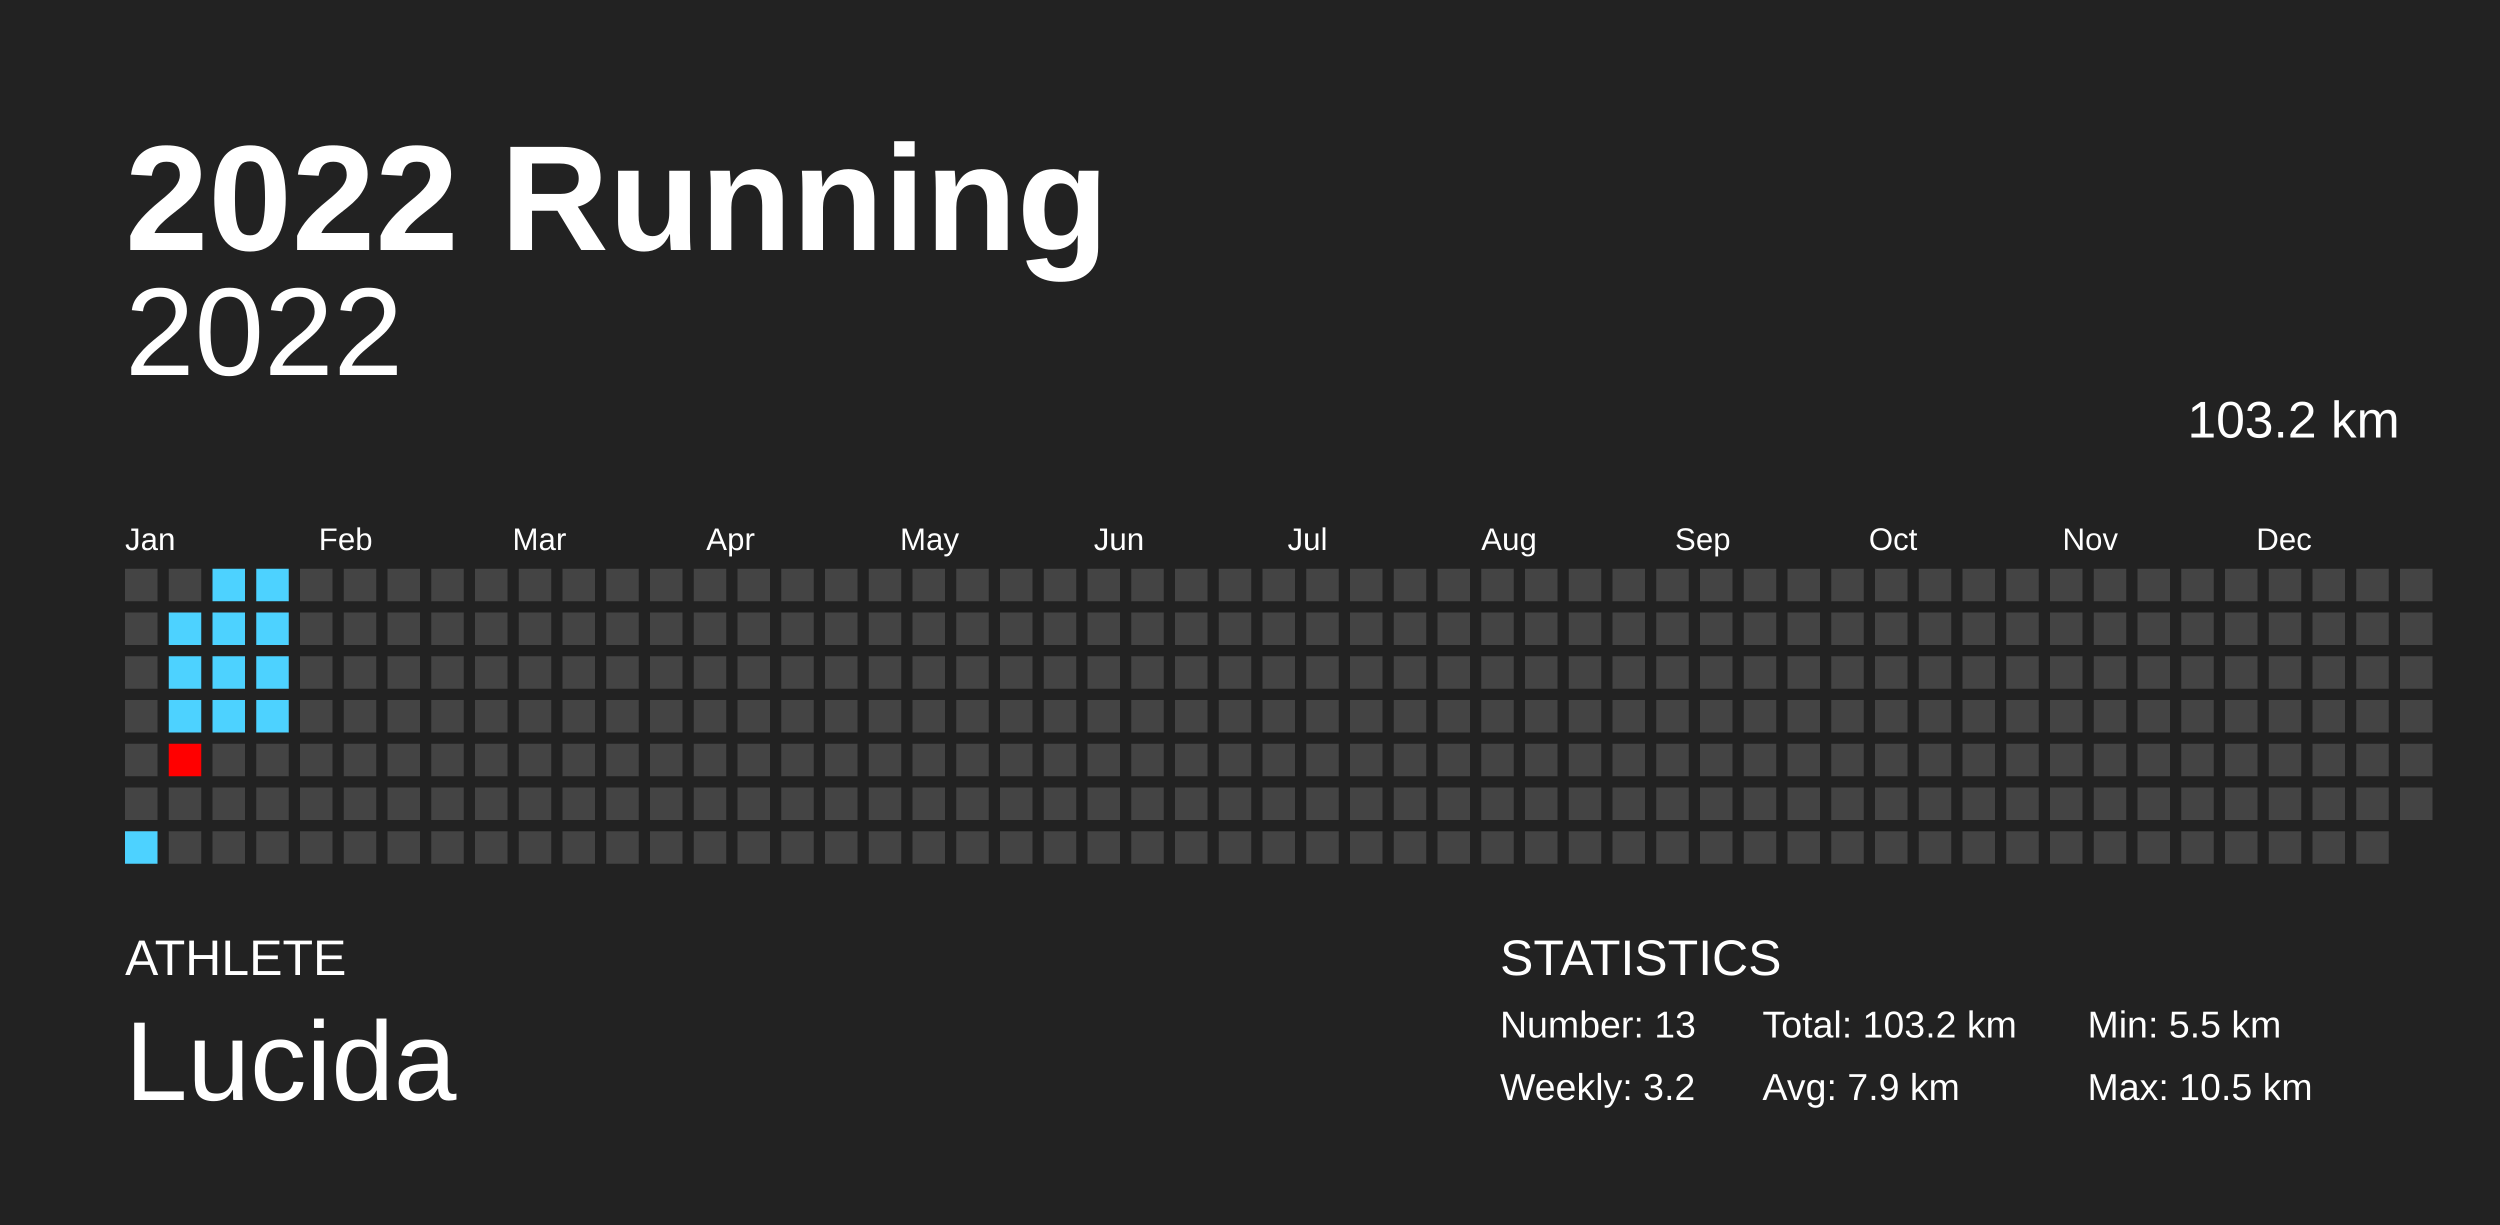
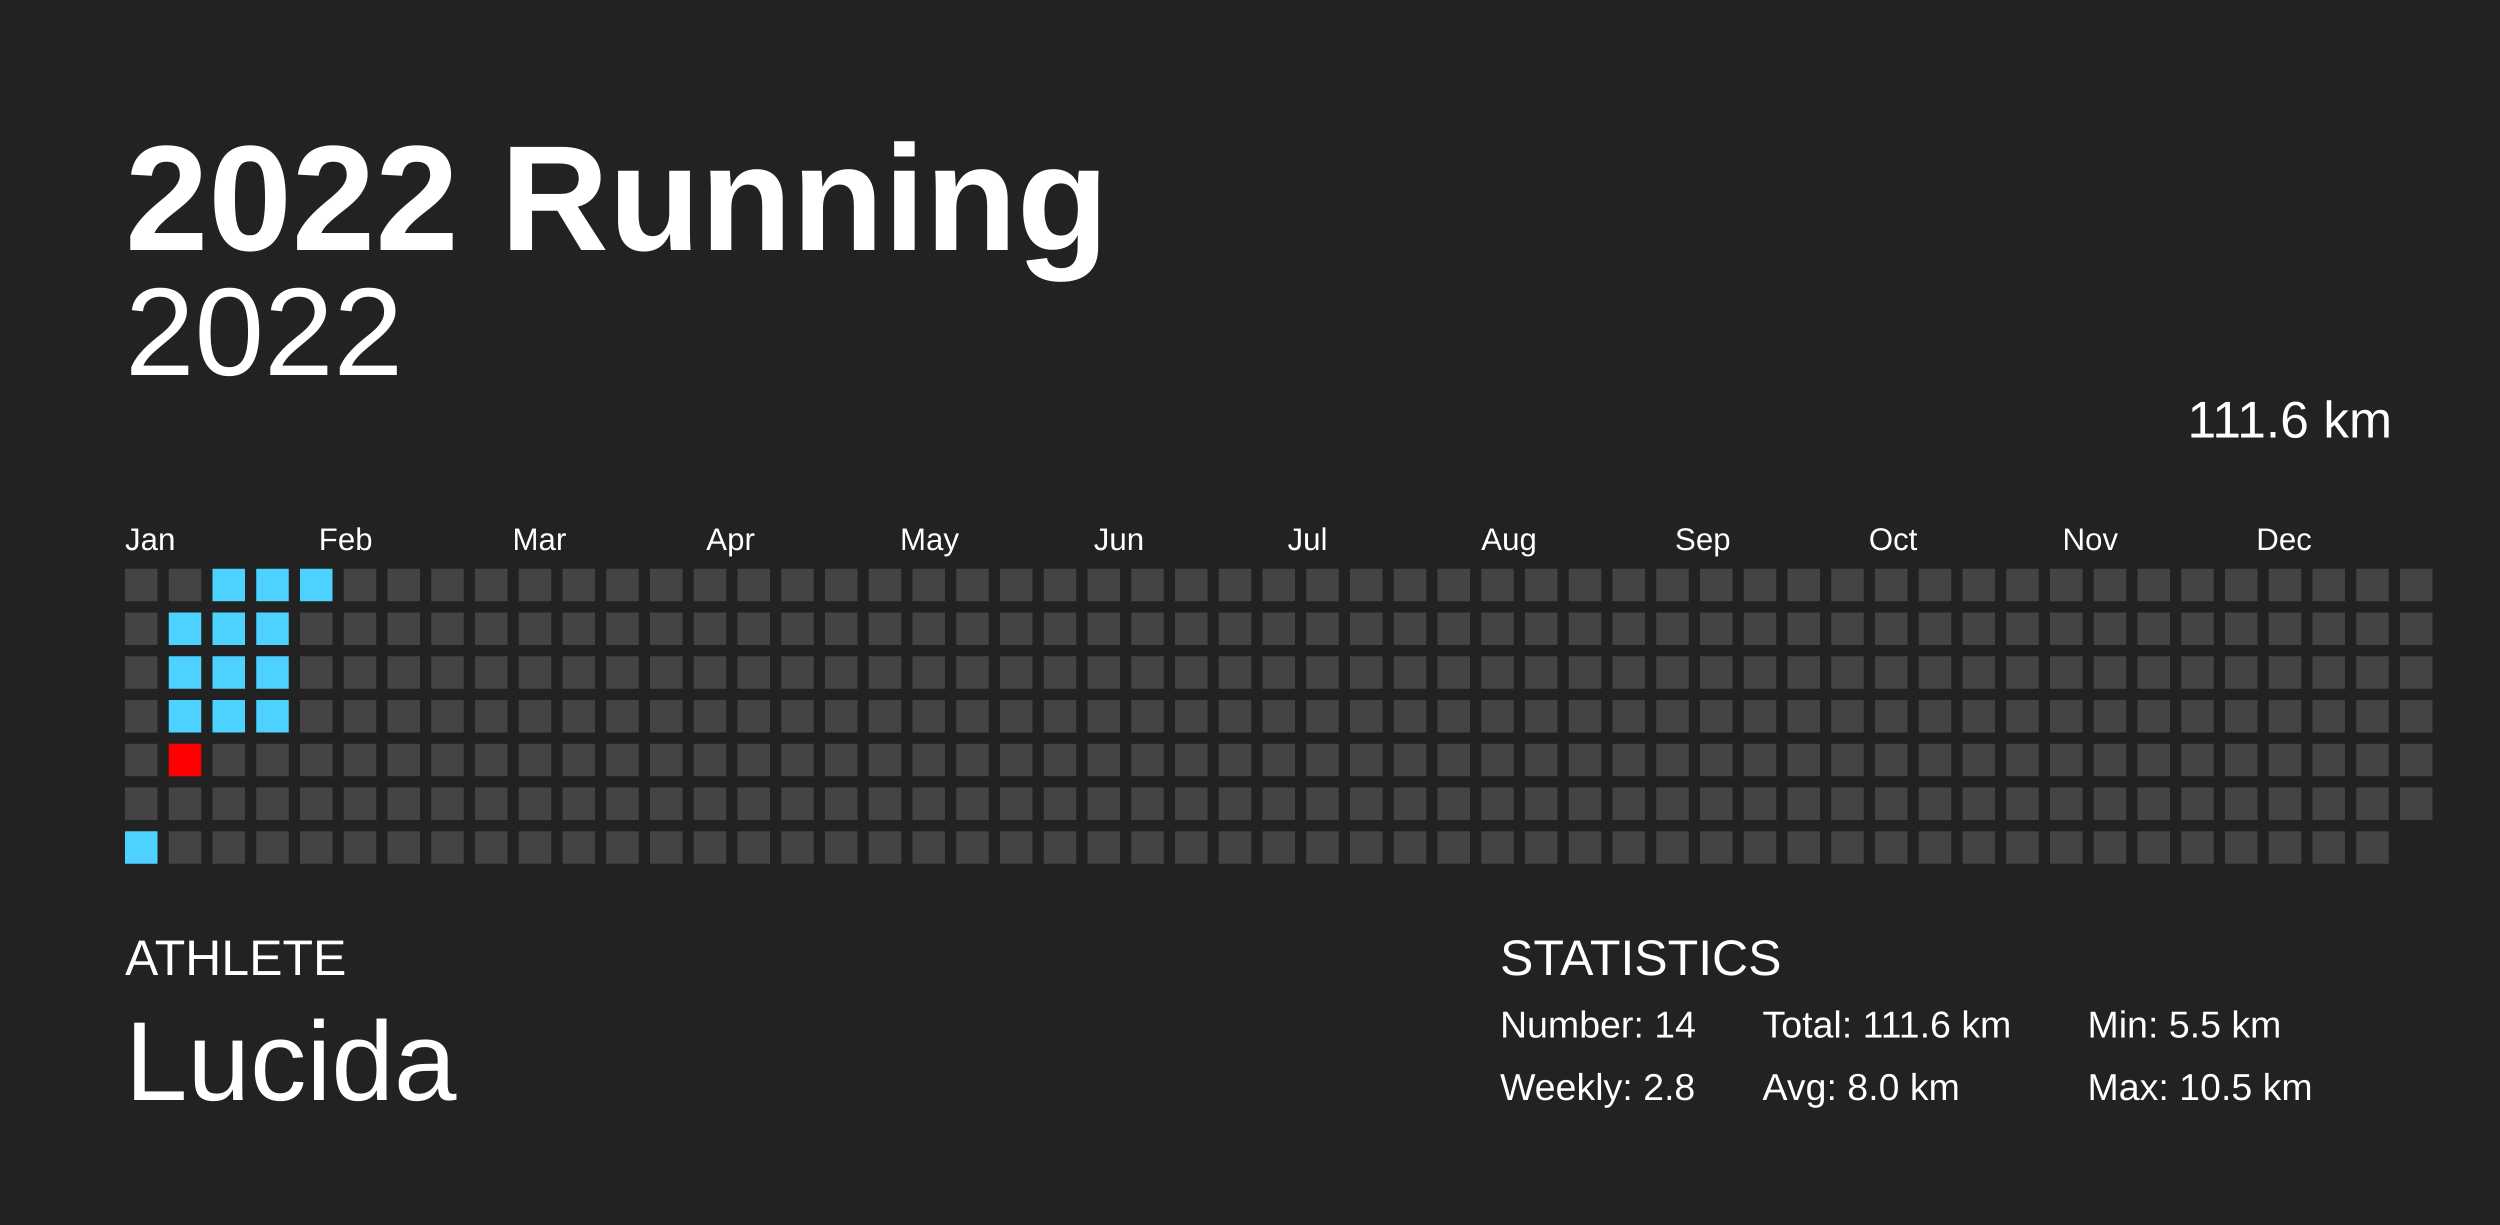
<svg xmlns="http://www.w3.org/2000/svg" baseProfile="full" height="98mm" version="1.1" viewBox="0,0,200,98" width="200mm">
  <defs />
  <rect fill="#222222" height="98" width="200" x="0" y="0" />
  <text fill="#FFFFFF" style="font-size:12px; font-family:Arial; font-weight:bold;" x="10" y="20">2022 Running</text>
  <text fill="#FFFFFF" style="font-size:4px; font-family:Arial" x="10" y="78">ATHLETE</text>
  <text fill="#FFFFFF" style="font-size:9px; font-family:Arial" x="10" y="88">Lucida</text>
  <text fill="#FFFFFF" style="font-size:4px; font-family:Arial" x="120" y="78">STATISTICS</text>
-   <text fill="#FFFFFF" style="font-size:3px; font-family:Arial" x="120" y="83">Number: 13</text>
-   <text fill="#FFFFFF" style="font-size:3px; font-family:Arial" x="120" y="88">Weekly: 3.2</text>
-   <text fill="#FFFFFF" style="font-size:3px; font-family:Arial" x="141" y="83">Total: 103.2 km</text>
-   <text fill="#FFFFFF" style="font-size:3px; font-family:Arial" x="141" y="88">Avg: 7.9 km</text>
+   <text fill="#FFFFFF" style="font-size:3px; font-family:Arial" x="120" y="83">Number: 14</text>
+   <text fill="#FFFFFF" style="font-size:3px; font-family:Arial" x="120" y="88">Weekly: 2.8</text>
+   <text fill="#FFFFFF" style="font-size:3px; font-family:Arial" x="141" y="83">Total: 111.6 km</text>
+   <text fill="#FFFFFF" style="font-size:3px; font-family:Arial" x="141" y="88">Avg: 8.0 km</text>
  <text fill="#FFFFFF" style="font-size:3px; font-family:Arial" x="167" y="83">Min: 5.5 km</text>
  <text fill="#FFFFFF" style="font-size:3px; font-family:Arial" x="167" y="88">Max: 10.5 km</text>
  <text alignment-baseline="hanging" fill="#FFFFFF" style="font-size:10.0px; font-family:Arial;" x="10" y="30">2022</text>
-   <text alignment-baseline="hanging" fill="#FFFFFF" style="font-size:4.125px; font-family:Arial;" x="175" y="35">103.2 km</text>
+   <text alignment-baseline="hanging" fill="#FFFFFF" style="font-size:4.125px; font-family:Arial;" x="175" y="35">111.6 km</text>
  <text fill="#FFFFFF" style="font-size:2.5px; font-family:Arial" x="10.0" y="44">Jan</text>
  <text fill="#FFFFFF" style="font-size:2.5px; font-family:Arial" x="25.5" y="44">Feb</text>
  <text fill="#FFFFFF" style="font-size:2.5px; font-family:Arial" x="41.0" y="44">Mar</text>
  <text fill="#FFFFFF" style="font-size:2.5px; font-family:Arial" x="56.5" y="44">Apr</text>
  <text fill="#FFFFFF" style="font-size:2.5px; font-family:Arial" x="72.0" y="44">May</text>
  <text fill="#FFFFFF" style="font-size:2.5px; font-family:Arial" x="87.5" y="44">Jun</text>
  <text fill="#FFFFFF" style="font-size:2.5px; font-family:Arial" x="103.0" y="44">Jul</text>
  <text fill="#FFFFFF" style="font-size:2.5px; font-family:Arial" x="118.5" y="44">Aug</text>
  <text fill="#FFFFFF" style="font-size:2.5px; font-family:Arial" x="134.0" y="44">Sep</text>
  <text fill="#FFFFFF" style="font-size:2.5px; font-family:Arial" x="149.5" y="44">Oct</text>
  <text fill="#FFFFFF" style="font-size:2.5px; font-family:Arial" x="165.0" y="44">Nov</text>
  <text fill="#FFFFFF" style="font-size:2.5px; font-family:Arial" x="180.5" y="44">Dec</text>
  <rect fill="#444444" height="2.6" width="2.6" x="10.0" y="45.5" />
  <rect fill="#444444" height="2.6" width="2.6" x="10.0" y="49.0" />
  <rect fill="#444444" height="2.6" width="2.6" x="10.0" y="52.5" />
  <rect fill="#444444" height="2.6" width="2.6" x="10.0" y="56.0" />
  <rect fill="#444444" height="2.6" width="2.6" x="10.0" y="59.5" />
  <rect fill="#444444" height="2.6" width="2.6" x="10.0" y="63.0" />
  <rect fill="#4dd2ff" height="2.6" width="2.6" x="10.0" y="66.5" />
  <rect fill="#444444" height="2.6" width="2.6" x="13.5" y="45.5" />
  <rect fill="#4dd2ff" height="2.6" width="2.6" x="13.5" y="49.0" />
  <rect fill="#4dd2ff" height="2.6" width="2.6" x="13.5" y="52.5" />
  <rect fill="#4dd2ff" height="2.6" width="2.6" x="13.5" y="56.0" />
  <rect fill="#ff0000" height="2.6" width="2.6" x="13.5" y="59.5" />
  <rect fill="#444444" height="2.6" width="2.6" x="13.5" y="63.0" />
  <rect fill="#444444" height="2.6" width="2.6" x="13.5" y="66.5" />
  <rect fill="#4dd2ff" height="2.6" width="2.6" x="17.0" y="45.5" />
  <rect fill="#4dd2ff" height="2.6" width="2.6" x="17.0" y="49.0" />
  <rect fill="#4dd2ff" height="2.6" width="2.6" x="17.0" y="52.5" />
  <rect fill="#4dd2ff" height="2.6" width="2.6" x="17.0" y="56.0" />
  <rect fill="#444444" height="2.6" width="2.6" x="17.0" y="59.5" />
  <rect fill="#444444" height="2.6" width="2.6" x="17.0" y="63.0" />
  <rect fill="#444444" height="2.6" width="2.6" x="17.0" y="66.5" />
  <rect fill="#4dd2ff" height="2.6" width="2.6" x="20.5" y="45.5" />
  <rect fill="#4dd2ff" height="2.6" width="2.6" x="20.5" y="49.0" />
  <rect fill="#4dd2ff" height="2.6" width="2.6" x="20.5" y="52.5" />
  <rect fill="#4dd2ff" height="2.6" width="2.6" x="20.5" y="56.0" />
  <rect fill="#444444" height="2.6" width="2.6" x="20.5" y="59.5" />
  <rect fill="#444444" height="2.6" width="2.6" x="20.5" y="63.0" />
  <rect fill="#444444" height="2.6" width="2.6" x="20.5" y="66.5" />
-   <rect fill="#444444" height="2.6" width="2.6" x="24.0" y="45.5" />
+   <rect fill="#4dd2ff" height="2.6" width="2.6" x="24.0" y="45.5" />
  <rect fill="#444444" height="2.6" width="2.6" x="24.0" y="49.0" />
  <rect fill="#444444" height="2.6" width="2.6" x="24.0" y="52.5" />
  <rect fill="#444444" height="2.6" width="2.6" x="24.0" y="56.0" />
  <rect fill="#444444" height="2.6" width="2.6" x="24.0" y="59.5" />
  <rect fill="#444444" height="2.6" width="2.6" x="24.0" y="63.0" />
  <rect fill="#444444" height="2.6" width="2.6" x="24.0" y="66.5" />
  <rect fill="#444444" height="2.6" width="2.6" x="27.5" y="45.5" />
  <rect fill="#444444" height="2.6" width="2.6" x="27.5" y="49.0" />
  <rect fill="#444444" height="2.6" width="2.6" x="27.5" y="52.5" />
  <rect fill="#444444" height="2.6" width="2.6" x="27.5" y="56.0" />
  <rect fill="#444444" height="2.6" width="2.6" x="27.5" y="59.5" />
  <rect fill="#444444" height="2.6" width="2.6" x="27.5" y="63.0" />
  <rect fill="#444444" height="2.6" width="2.6" x="27.5" y="66.5" />
  <rect fill="#444444" height="2.6" width="2.6" x="31.0" y="45.5" />
  <rect fill="#444444" height="2.6" width="2.6" x="31.0" y="49.0" />
  <rect fill="#444444" height="2.6" width="2.6" x="31.0" y="52.5" />
  <rect fill="#444444" height="2.6" width="2.6" x="31.0" y="56.0" />
  <rect fill="#444444" height="2.6" width="2.6" x="31.0" y="59.5" />
  <rect fill="#444444" height="2.6" width="2.6" x="31.0" y="63.0" />
  <rect fill="#444444" height="2.6" width="2.6" x="31.0" y="66.5" />
  <rect fill="#444444" height="2.6" width="2.6" x="34.5" y="45.5" />
  <rect fill="#444444" height="2.6" width="2.6" x="34.5" y="49.0" />
  <rect fill="#444444" height="2.6" width="2.6" x="34.5" y="52.5" />
  <rect fill="#444444" height="2.6" width="2.6" x="34.5" y="56.0" />
  <rect fill="#444444" height="2.6" width="2.6" x="34.5" y="59.5" />
  <rect fill="#444444" height="2.6" width="2.6" x="34.5" y="63.0" />
  <rect fill="#444444" height="2.6" width="2.6" x="34.5" y="66.5" />
  <rect fill="#444444" height="2.6" width="2.6" x="38.0" y="45.5" />
  <rect fill="#444444" height="2.6" width="2.6" x="38.0" y="49.0" />
  <rect fill="#444444" height="2.6" width="2.6" x="38.0" y="52.5" />
  <rect fill="#444444" height="2.6" width="2.6" x="38.0" y="56.0" />
  <rect fill="#444444" height="2.6" width="2.6" x="38.0" y="59.5" />
  <rect fill="#444444" height="2.6" width="2.6" x="38.0" y="63.0" />
  <rect fill="#444444" height="2.6" width="2.6" x="38.0" y="66.5" />
  <rect fill="#444444" height="2.6" width="2.6" x="41.5" y="45.5" />
  <rect fill="#444444" height="2.6" width="2.6" x="41.5" y="49.0" />
  <rect fill="#444444" height="2.6" width="2.6" x="41.5" y="52.5" />
  <rect fill="#444444" height="2.6" width="2.6" x="41.5" y="56.0" />
  <rect fill="#444444" height="2.6" width="2.6" x="41.5" y="59.5" />
  <rect fill="#444444" height="2.6" width="2.6" x="41.5" y="63.0" />
  <rect fill="#444444" height="2.6" width="2.6" x="41.5" y="66.5" />
  <rect fill="#444444" height="2.6" width="2.6" x="45.0" y="45.5" />
  <rect fill="#444444" height="2.6" width="2.6" x="45.0" y="49.0" />
  <rect fill="#444444" height="2.6" width="2.6" x="45.0" y="52.5" />
  <rect fill="#444444" height="2.6" width="2.6" x="45.0" y="56.0" />
  <rect fill="#444444" height="2.6" width="2.6" x="45.0" y="59.5" />
  <rect fill="#444444" height="2.6" width="2.6" x="45.0" y="63.0" />
  <rect fill="#444444" height="2.6" width="2.6" x="45.0" y="66.5" />
  <rect fill="#444444" height="2.6" width="2.6" x="48.5" y="45.5" />
  <rect fill="#444444" height="2.6" width="2.6" x="48.5" y="49.0" />
  <rect fill="#444444" height="2.6" width="2.6" x="48.5" y="52.5" />
  <rect fill="#444444" height="2.6" width="2.6" x="48.5" y="56.0" />
  <rect fill="#444444" height="2.6" width="2.6" x="48.5" y="59.5" />
  <rect fill="#444444" height="2.6" width="2.6" x="48.5" y="63.0" />
  <rect fill="#444444" height="2.6" width="2.6" x="48.5" y="66.5" />
  <rect fill="#444444" height="2.6" width="2.6" x="52.0" y="45.5" />
  <rect fill="#444444" height="2.6" width="2.6" x="52.0" y="49.0" />
  <rect fill="#444444" height="2.6" width="2.6" x="52.0" y="52.5" />
  <rect fill="#444444" height="2.6" width="2.6" x="52.0" y="56.0" />
  <rect fill="#444444" height="2.6" width="2.6" x="52.0" y="59.5" />
  <rect fill="#444444" height="2.6" width="2.6" x="52.0" y="63.0" />
  <rect fill="#444444" height="2.6" width="2.6" x="52.0" y="66.5" />
  <rect fill="#444444" height="2.6" width="2.6" x="55.5" y="45.5" />
  <rect fill="#444444" height="2.6" width="2.6" x="55.5" y="49.0" />
  <rect fill="#444444" height="2.6" width="2.6" x="55.5" y="52.5" />
  <rect fill="#444444" height="2.6" width="2.6" x="55.5" y="56.0" />
  <rect fill="#444444" height="2.6" width="2.6" x="55.5" y="59.5" />
  <rect fill="#444444" height="2.6" width="2.6" x="55.5" y="63.0" />
  <rect fill="#444444" height="2.6" width="2.6" x="55.5" y="66.5" />
  <rect fill="#444444" height="2.6" width="2.6" x="59.0" y="45.5" />
  <rect fill="#444444" height="2.6" width="2.6" x="59.0" y="49.0" />
  <rect fill="#444444" height="2.6" width="2.6" x="59.0" y="52.5" />
  <rect fill="#444444" height="2.6" width="2.6" x="59.0" y="56.0" />
  <rect fill="#444444" height="2.6" width="2.6" x="59.0" y="59.5" />
  <rect fill="#444444" height="2.6" width="2.6" x="59.0" y="63.0" />
  <rect fill="#444444" height="2.6" width="2.6" x="59.0" y="66.5" />
  <rect fill="#444444" height="2.6" width="2.6" x="62.5" y="45.5" />
  <rect fill="#444444" height="2.6" width="2.6" x="62.5" y="49.0" />
  <rect fill="#444444" height="2.6" width="2.6" x="62.5" y="52.5" />
  <rect fill="#444444" height="2.6" width="2.6" x="62.5" y="56.0" />
  <rect fill="#444444" height="2.6" width="2.6" x="62.5" y="59.5" />
  <rect fill="#444444" height="2.6" width="2.6" x="62.5" y="63.0" />
  <rect fill="#444444" height="2.6" width="2.6" x="62.5" y="66.5" />
  <rect fill="#444444" height="2.6" width="2.6" x="66.0" y="45.5" />
  <rect fill="#444444" height="2.6" width="2.6" x="66.0" y="49.0" />
  <rect fill="#444444" height="2.6" width="2.6" x="66.0" y="52.5" />
  <rect fill="#444444" height="2.6" width="2.6" x="66.0" y="56.0" />
  <rect fill="#444444" height="2.6" width="2.6" x="66.0" y="59.5" />
  <rect fill="#444444" height="2.6" width="2.6" x="66.0" y="63.0" />
  <rect fill="#444444" height="2.6" width="2.6" x="66.0" y="66.5" />
  <rect fill="#444444" height="2.6" width="2.6" x="69.5" y="45.5" />
  <rect fill="#444444" height="2.6" width="2.6" x="69.5" y="49.0" />
  <rect fill="#444444" height="2.6" width="2.6" x="69.5" y="52.5" />
  <rect fill="#444444" height="2.6" width="2.6" x="69.5" y="56.0" />
  <rect fill="#444444" height="2.6" width="2.6" x="69.5" y="59.5" />
  <rect fill="#444444" height="2.6" width="2.6" x="69.5" y="63.0" />
  <rect fill="#444444" height="2.6" width="2.6" x="69.5" y="66.5" />
  <rect fill="#444444" height="2.6" width="2.6" x="73.0" y="45.5" />
  <rect fill="#444444" height="2.6" width="2.6" x="73.0" y="49.0" />
  <rect fill="#444444" height="2.6" width="2.6" x="73.0" y="52.5" />
  <rect fill="#444444" height="2.6" width="2.6" x="73.0" y="56.0" />
  <rect fill="#444444" height="2.6" width="2.6" x="73.0" y="59.5" />
  <rect fill="#444444" height="2.6" width="2.6" x="73.0" y="63.0" />
  <rect fill="#444444" height="2.6" width="2.6" x="73.0" y="66.5" />
  <rect fill="#444444" height="2.6" width="2.6" x="76.5" y="45.5" />
  <rect fill="#444444" height="2.6" width="2.6" x="76.5" y="49.0" />
  <rect fill="#444444" height="2.6" width="2.6" x="76.5" y="52.5" />
  <rect fill="#444444" height="2.6" width="2.6" x="76.5" y="56.0" />
  <rect fill="#444444" height="2.6" width="2.6" x="76.5" y="59.5" />
  <rect fill="#444444" height="2.6" width="2.6" x="76.5" y="63.0" />
  <rect fill="#444444" height="2.6" width="2.6" x="76.5" y="66.5" />
  <rect fill="#444444" height="2.6" width="2.6" x="80.0" y="45.5" />
  <rect fill="#444444" height="2.6" width="2.6" x="80.0" y="49.0" />
  <rect fill="#444444" height="2.6" width="2.6" x="80.0" y="52.5" />
  <rect fill="#444444" height="2.6" width="2.6" x="80.0" y="56.0" />
  <rect fill="#444444" height="2.6" width="2.6" x="80.0" y="59.5" />
  <rect fill="#444444" height="2.6" width="2.6" x="80.0" y="63.0" />
  <rect fill="#444444" height="2.6" width="2.6" x="80.0" y="66.5" />
  <rect fill="#444444" height="2.6" width="2.6" x="83.5" y="45.5" />
  <rect fill="#444444" height="2.6" width="2.6" x="83.5" y="49.0" />
  <rect fill="#444444" height="2.6" width="2.6" x="83.5" y="52.5" />
  <rect fill="#444444" height="2.6" width="2.6" x="83.5" y="56.0" />
  <rect fill="#444444" height="2.6" width="2.6" x="83.5" y="59.5" />
  <rect fill="#444444" height="2.6" width="2.6" x="83.5" y="63.0" />
  <rect fill="#444444" height="2.6" width="2.6" x="83.5" y="66.5" />
  <rect fill="#444444" height="2.6" width="2.6" x="87.0" y="45.5" />
  <rect fill="#444444" height="2.6" width="2.6" x="87.0" y="49.0" />
  <rect fill="#444444" height="2.6" width="2.6" x="87.0" y="52.5" />
  <rect fill="#444444" height="2.6" width="2.6" x="87.0" y="56.0" />
  <rect fill="#444444" height="2.6" width="2.6" x="87.0" y="59.5" />
  <rect fill="#444444" height="2.6" width="2.6" x="87.0" y="63.0" />
  <rect fill="#444444" height="2.6" width="2.6" x="87.0" y="66.5" />
  <rect fill="#444444" height="2.6" width="2.6" x="90.5" y="45.5" />
  <rect fill="#444444" height="2.6" width="2.6" x="90.5" y="49.0" />
  <rect fill="#444444" height="2.6" width="2.6" x="90.5" y="52.5" />
  <rect fill="#444444" height="2.6" width="2.6" x="90.5" y="56.0" />
  <rect fill="#444444" height="2.6" width="2.6" x="90.5" y="59.5" />
  <rect fill="#444444" height="2.6" width="2.6" x="90.5" y="63.0" />
  <rect fill="#444444" height="2.6" width="2.6" x="90.5" y="66.5" />
  <rect fill="#444444" height="2.6" width="2.6" x="94.0" y="45.5" />
  <rect fill="#444444" height="2.6" width="2.6" x="94.0" y="49.0" />
  <rect fill="#444444" height="2.6" width="2.6" x="94.0" y="52.5" />
  <rect fill="#444444" height="2.6" width="2.6" x="94.0" y="56.0" />
  <rect fill="#444444" height="2.6" width="2.6" x="94.0" y="59.5" />
  <rect fill="#444444" height="2.6" width="2.6" x="94.0" y="63.0" />
  <rect fill="#444444" height="2.6" width="2.6" x="94.0" y="66.5" />
  <rect fill="#444444" height="2.6" width="2.6" x="97.5" y="45.5" />
  <rect fill="#444444" height="2.6" width="2.6" x="97.5" y="49.0" />
  <rect fill="#444444" height="2.6" width="2.6" x="97.5" y="52.5" />
  <rect fill="#444444" height="2.6" width="2.6" x="97.5" y="56.0" />
  <rect fill="#444444" height="2.6" width="2.6" x="97.5" y="59.5" />
  <rect fill="#444444" height="2.6" width="2.6" x="97.5" y="63.0" />
  <rect fill="#444444" height="2.6" width="2.6" x="97.5" y="66.5" />
  <rect fill="#444444" height="2.6" width="2.6" x="101.0" y="45.5" />
  <rect fill="#444444" height="2.6" width="2.6" x="101.0" y="49.0" />
  <rect fill="#444444" height="2.6" width="2.6" x="101.0" y="52.5" />
  <rect fill="#444444" height="2.6" width="2.6" x="101.0" y="56.0" />
  <rect fill="#444444" height="2.6" width="2.6" x="101.0" y="59.5" />
  <rect fill="#444444" height="2.6" width="2.6" x="101.0" y="63.0" />
  <rect fill="#444444" height="2.6" width="2.6" x="101.0" y="66.5" />
  <rect fill="#444444" height="2.6" width="2.6" x="104.5" y="45.5" />
  <rect fill="#444444" height="2.6" width="2.6" x="104.5" y="49.0" />
  <rect fill="#444444" height="2.6" width="2.6" x="104.5" y="52.5" />
  <rect fill="#444444" height="2.6" width="2.6" x="104.5" y="56.0" />
  <rect fill="#444444" height="2.6" width="2.6" x="104.5" y="59.5" />
  <rect fill="#444444" height="2.6" width="2.6" x="104.5" y="63.0" />
  <rect fill="#444444" height="2.6" width="2.6" x="104.5" y="66.5" />
  <rect fill="#444444" height="2.6" width="2.6" x="108.0" y="45.5" />
  <rect fill="#444444" height="2.6" width="2.6" x="108.0" y="49.0" />
  <rect fill="#444444" height="2.6" width="2.6" x="108.0" y="52.5" />
  <rect fill="#444444" height="2.6" width="2.6" x="108.0" y="56.0" />
  <rect fill="#444444" height="2.6" width="2.6" x="108.0" y="59.5" />
  <rect fill="#444444" height="2.6" width="2.6" x="108.0" y="63.0" />
  <rect fill="#444444" height="2.6" width="2.6" x="108.0" y="66.5" />
  <rect fill="#444444" height="2.6" width="2.6" x="111.5" y="45.5" />
  <rect fill="#444444" height="2.6" width="2.6" x="111.5" y="49.0" />
  <rect fill="#444444" height="2.6" width="2.6" x="111.5" y="52.5" />
  <rect fill="#444444" height="2.6" width="2.6" x="111.5" y="56.0" />
  <rect fill="#444444" height="2.6" width="2.6" x="111.5" y="59.5" />
  <rect fill="#444444" height="2.6" width="2.6" x="111.5" y="63.0" />
  <rect fill="#444444" height="2.6" width="2.6" x="111.5" y="66.5" />
  <rect fill="#444444" height="2.6" width="2.6" x="115.0" y="45.5" />
  <rect fill="#444444" height="2.6" width="2.6" x="115.0" y="49.0" />
  <rect fill="#444444" height="2.6" width="2.6" x="115.0" y="52.5" />
  <rect fill="#444444" height="2.6" width="2.6" x="115.0" y="56.0" />
  <rect fill="#444444" height="2.6" width="2.6" x="115.0" y="59.5" />
  <rect fill="#444444" height="2.6" width="2.6" x="115.0" y="63.0" />
  <rect fill="#444444" height="2.6" width="2.6" x="115.0" y="66.5" />
  <rect fill="#444444" height="2.6" width="2.6" x="118.5" y="45.5" />
  <rect fill="#444444" height="2.6" width="2.6" x="118.5" y="49.0" />
  <rect fill="#444444" height="2.6" width="2.6" x="118.5" y="52.5" />
  <rect fill="#444444" height="2.6" width="2.6" x="118.5" y="56.0" />
  <rect fill="#444444" height="2.6" width="2.6" x="118.5" y="59.5" />
  <rect fill="#444444" height="2.6" width="2.6" x="118.5" y="63.0" />
  <rect fill="#444444" height="2.6" width="2.6" x="118.5" y="66.5" />
  <rect fill="#444444" height="2.6" width="2.6" x="122.0" y="45.5" />
  <rect fill="#444444" height="2.6" width="2.6" x="122.0" y="49.0" />
  <rect fill="#444444" height="2.6" width="2.6" x="122.0" y="52.5" />
  <rect fill="#444444" height="2.6" width="2.6" x="122.0" y="56.0" />
  <rect fill="#444444" height="2.6" width="2.6" x="122.0" y="59.5" />
  <rect fill="#444444" height="2.6" width="2.6" x="122.0" y="63.0" />
  <rect fill="#444444" height="2.6" width="2.6" x="122.0" y="66.5" />
  <rect fill="#444444" height="2.6" width="2.6" x="125.5" y="45.5" />
  <rect fill="#444444" height="2.6" width="2.6" x="125.5" y="49.0" />
  <rect fill="#444444" height="2.6" width="2.6" x="125.5" y="52.5" />
  <rect fill="#444444" height="2.6" width="2.6" x="125.5" y="56.0" />
  <rect fill="#444444" height="2.6" width="2.6" x="125.5" y="59.5" />
  <rect fill="#444444" height="2.6" width="2.6" x="125.5" y="63.0" />
  <rect fill="#444444" height="2.6" width="2.6" x="125.5" y="66.5" />
  <rect fill="#444444" height="2.6" width="2.6" x="129.0" y="45.5" />
  <rect fill="#444444" height="2.6" width="2.6" x="129.0" y="49.0" />
  <rect fill="#444444" height="2.6" width="2.6" x="129.0" y="52.5" />
  <rect fill="#444444" height="2.6" width="2.6" x="129.0" y="56.0" />
  <rect fill="#444444" height="2.6" width="2.6" x="129.0" y="59.5" />
  <rect fill="#444444" height="2.6" width="2.6" x="129.0" y="63.0" />
  <rect fill="#444444" height="2.6" width="2.6" x="129.0" y="66.5" />
  <rect fill="#444444" height="2.6" width="2.6" x="132.5" y="45.5" />
  <rect fill="#444444" height="2.6" width="2.6" x="132.5" y="49.0" />
  <rect fill="#444444" height="2.6" width="2.6" x="132.5" y="52.5" />
  <rect fill="#444444" height="2.6" width="2.6" x="132.5" y="56.0" />
  <rect fill="#444444" height="2.6" width="2.6" x="132.5" y="59.5" />
  <rect fill="#444444" height="2.6" width="2.6" x="132.5" y="63.0" />
  <rect fill="#444444" height="2.6" width="2.6" x="132.5" y="66.5" />
  <rect fill="#444444" height="2.6" width="2.6" x="136.0" y="45.5" />
  <rect fill="#444444" height="2.6" width="2.6" x="136.0" y="49.0" />
  <rect fill="#444444" height="2.6" width="2.6" x="136.0" y="52.5" />
  <rect fill="#444444" height="2.6" width="2.6" x="136.0" y="56.0" />
  <rect fill="#444444" height="2.6" width="2.6" x="136.0" y="59.5" />
  <rect fill="#444444" height="2.6" width="2.6" x="136.0" y="63.0" />
  <rect fill="#444444" height="2.6" width="2.6" x="136.0" y="66.5" />
  <rect fill="#444444" height="2.6" width="2.6" x="139.5" y="45.5" />
  <rect fill="#444444" height="2.6" width="2.6" x="139.5" y="49.0" />
  <rect fill="#444444" height="2.6" width="2.6" x="139.5" y="52.5" />
  <rect fill="#444444" height="2.6" width="2.6" x="139.5" y="56.0" />
  <rect fill="#444444" height="2.6" width="2.6" x="139.5" y="59.5" />
  <rect fill="#444444" height="2.6" width="2.6" x="139.5" y="63.0" />
  <rect fill="#444444" height="2.6" width="2.6" x="139.5" y="66.5" />
  <rect fill="#444444" height="2.6" width="2.6" x="143.0" y="45.5" />
  <rect fill="#444444" height="2.6" width="2.6" x="143.0" y="49.0" />
  <rect fill="#444444" height="2.6" width="2.6" x="143.0" y="52.5" />
  <rect fill="#444444" height="2.6" width="2.6" x="143.0" y="56.0" />
  <rect fill="#444444" height="2.6" width="2.6" x="143.0" y="59.5" />
  <rect fill="#444444" height="2.6" width="2.6" x="143.0" y="63.0" />
  <rect fill="#444444" height="2.6" width="2.6" x="143.0" y="66.5" />
  <rect fill="#444444" height="2.6" width="2.6" x="146.5" y="45.5" />
  <rect fill="#444444" height="2.6" width="2.6" x="146.5" y="49.0" />
  <rect fill="#444444" height="2.6" width="2.6" x="146.5" y="52.5" />
  <rect fill="#444444" height="2.6" width="2.6" x="146.5" y="56.0" />
  <rect fill="#444444" height="2.6" width="2.6" x="146.5" y="59.5" />
  <rect fill="#444444" height="2.6" width="2.6" x="146.5" y="63.0" />
  <rect fill="#444444" height="2.6" width="2.6" x="146.5" y="66.5" />
  <rect fill="#444444" height="2.6" width="2.6" x="150.0" y="45.5" />
  <rect fill="#444444" height="2.6" width="2.6" x="150.0" y="49.0" />
  <rect fill="#444444" height="2.6" width="2.6" x="150.0" y="52.5" />
  <rect fill="#444444" height="2.6" width="2.6" x="150.0" y="56.0" />
  <rect fill="#444444" height="2.6" width="2.6" x="150.0" y="59.5" />
  <rect fill="#444444" height="2.6" width="2.6" x="150.0" y="63.0" />
  <rect fill="#444444" height="2.6" width="2.6" x="150.0" y="66.5" />
  <rect fill="#444444" height="2.6" width="2.6" x="153.5" y="45.5" />
  <rect fill="#444444" height="2.6" width="2.6" x="153.5" y="49.0" />
  <rect fill="#444444" height="2.6" width="2.6" x="153.5" y="52.5" />
  <rect fill="#444444" height="2.6" width="2.6" x="153.5" y="56.0" />
  <rect fill="#444444" height="2.6" width="2.6" x="153.5" y="59.5" />
  <rect fill="#444444" height="2.6" width="2.6" x="153.5" y="63.0" />
  <rect fill="#444444" height="2.6" width="2.6" x="153.5" y="66.5" />
  <rect fill="#444444" height="2.6" width="2.6" x="157.0" y="45.5" />
  <rect fill="#444444" height="2.6" width="2.6" x="157.0" y="49.0" />
  <rect fill="#444444" height="2.6" width="2.6" x="157.0" y="52.5" />
  <rect fill="#444444" height="2.6" width="2.6" x="157.0" y="56.0" />
  <rect fill="#444444" height="2.6" width="2.6" x="157.0" y="59.5" />
  <rect fill="#444444" height="2.6" width="2.6" x="157.0" y="63.0" />
  <rect fill="#444444" height="2.6" width="2.6" x="157.0" y="66.5" />
  <rect fill="#444444" height="2.6" width="2.6" x="160.5" y="45.5" />
  <rect fill="#444444" height="2.6" width="2.6" x="160.5" y="49.0" />
  <rect fill="#444444" height="2.6" width="2.6" x="160.5" y="52.5" />
  <rect fill="#444444" height="2.6" width="2.6" x="160.5" y="56.0" />
  <rect fill="#444444" height="2.6" width="2.6" x="160.5" y="59.5" />
  <rect fill="#444444" height="2.6" width="2.6" x="160.5" y="63.0" />
  <rect fill="#444444" height="2.6" width="2.6" x="160.5" y="66.5" />
  <rect fill="#444444" height="2.6" width="2.6" x="164.0" y="45.5" />
  <rect fill="#444444" height="2.6" width="2.6" x="164.0" y="49.0" />
  <rect fill="#444444" height="2.6" width="2.6" x="164.0" y="52.5" />
  <rect fill="#444444" height="2.6" width="2.6" x="164.0" y="56.0" />
  <rect fill="#444444" height="2.6" width="2.6" x="164.0" y="59.5" />
  <rect fill="#444444" height="2.6" width="2.6" x="164.0" y="63.0" />
  <rect fill="#444444" height="2.6" width="2.6" x="164.0" y="66.5" />
  <rect fill="#444444" height="2.6" width="2.6" x="167.5" y="45.5" />
  <rect fill="#444444" height="2.6" width="2.6" x="167.5" y="49.0" />
  <rect fill="#444444" height="2.6" width="2.6" x="167.5" y="52.5" />
  <rect fill="#444444" height="2.6" width="2.6" x="167.5" y="56.0" />
  <rect fill="#444444" height="2.6" width="2.6" x="167.5" y="59.5" />
  <rect fill="#444444" height="2.6" width="2.6" x="167.5" y="63.0" />
  <rect fill="#444444" height="2.6" width="2.6" x="167.5" y="66.5" />
  <rect fill="#444444" height="2.6" width="2.6" x="171.0" y="45.5" />
  <rect fill="#444444" height="2.6" width="2.6" x="171.0" y="49.0" />
  <rect fill="#444444" height="2.6" width="2.6" x="171.0" y="52.5" />
  <rect fill="#444444" height="2.6" width="2.6" x="171.0" y="56.0" />
  <rect fill="#444444" height="2.6" width="2.6" x="171.0" y="59.5" />
  <rect fill="#444444" height="2.6" width="2.6" x="171.0" y="63.0" />
  <rect fill="#444444" height="2.6" width="2.6" x="171.0" y="66.5" />
  <rect fill="#444444" height="2.6" width="2.6" x="174.5" y="45.5" />
  <rect fill="#444444" height="2.6" width="2.6" x="174.5" y="49.0" />
  <rect fill="#444444" height="2.6" width="2.6" x="174.5" y="52.5" />
  <rect fill="#444444" height="2.6" width="2.6" x="174.5" y="56.0" />
  <rect fill="#444444" height="2.6" width="2.6" x="174.5" y="59.5" />
  <rect fill="#444444" height="2.6" width="2.6" x="174.5" y="63.0" />
  <rect fill="#444444" height="2.6" width="2.6" x="174.5" y="66.5" />
  <rect fill="#444444" height="2.6" width="2.6" x="178.0" y="45.5" />
  <rect fill="#444444" height="2.6" width="2.6" x="178.0" y="49.0" />
  <rect fill="#444444" height="2.6" width="2.6" x="178.0" y="52.5" />
  <rect fill="#444444" height="2.6" width="2.6" x="178.0" y="56.0" />
  <rect fill="#444444" height="2.6" width="2.6" x="178.0" y="59.5" />
  <rect fill="#444444" height="2.6" width="2.6" x="178.0" y="63.0" />
  <rect fill="#444444" height="2.6" width="2.6" x="178.0" y="66.5" />
  <rect fill="#444444" height="2.6" width="2.6" x="181.5" y="45.5" />
  <rect fill="#444444" height="2.6" width="2.6" x="181.5" y="49.0" />
  <rect fill="#444444" height="2.6" width="2.6" x="181.5" y="52.5" />
  <rect fill="#444444" height="2.6" width="2.6" x="181.5" y="56.0" />
  <rect fill="#444444" height="2.6" width="2.6" x="181.5" y="59.5" />
  <rect fill="#444444" height="2.6" width="2.6" x="181.5" y="63.0" />
  <rect fill="#444444" height="2.6" width="2.6" x="181.5" y="66.5" />
  <rect fill="#444444" height="2.6" width="2.6" x="185.0" y="45.5" />
  <rect fill="#444444" height="2.6" width="2.6" x="185.0" y="49.0" />
  <rect fill="#444444" height="2.6" width="2.6" x="185.0" y="52.5" />
  <rect fill="#444444" height="2.6" width="2.6" x="185.0" y="56.0" />
  <rect fill="#444444" height="2.6" width="2.6" x="185.0" y="59.5" />
  <rect fill="#444444" height="2.6" width="2.6" x="185.0" y="63.0" />
  <rect fill="#444444" height="2.6" width="2.6" x="185.0" y="66.5" />
  <rect fill="#444444" height="2.6" width="2.6" x="188.5" y="45.5" />
  <rect fill="#444444" height="2.6" width="2.6" x="188.5" y="49.0" />
  <rect fill="#444444" height="2.6" width="2.6" x="188.5" y="52.5" />
  <rect fill="#444444" height="2.6" width="2.6" x="188.5" y="56.0" />
  <rect fill="#444444" height="2.6" width="2.6" x="188.5" y="59.5" />
  <rect fill="#444444" height="2.6" width="2.6" x="188.5" y="63.0" />
  <rect fill="#444444" height="2.6" width="2.6" x="188.5" y="66.5" />
  <rect fill="#444444" height="2.6" width="2.6" x="192.0" y="45.5" />
  <rect fill="#444444" height="2.6" width="2.6" x="192.0" y="49.0" />
  <rect fill="#444444" height="2.6" width="2.6" x="192.0" y="52.5" />
  <rect fill="#444444" height="2.6" width="2.6" x="192.0" y="56.0" />
  <rect fill="#444444" height="2.6" width="2.6" x="192.0" y="59.5" />
  <rect fill="#444444" height="2.6" width="2.6" x="192.0" y="63.0" />
</svg>
